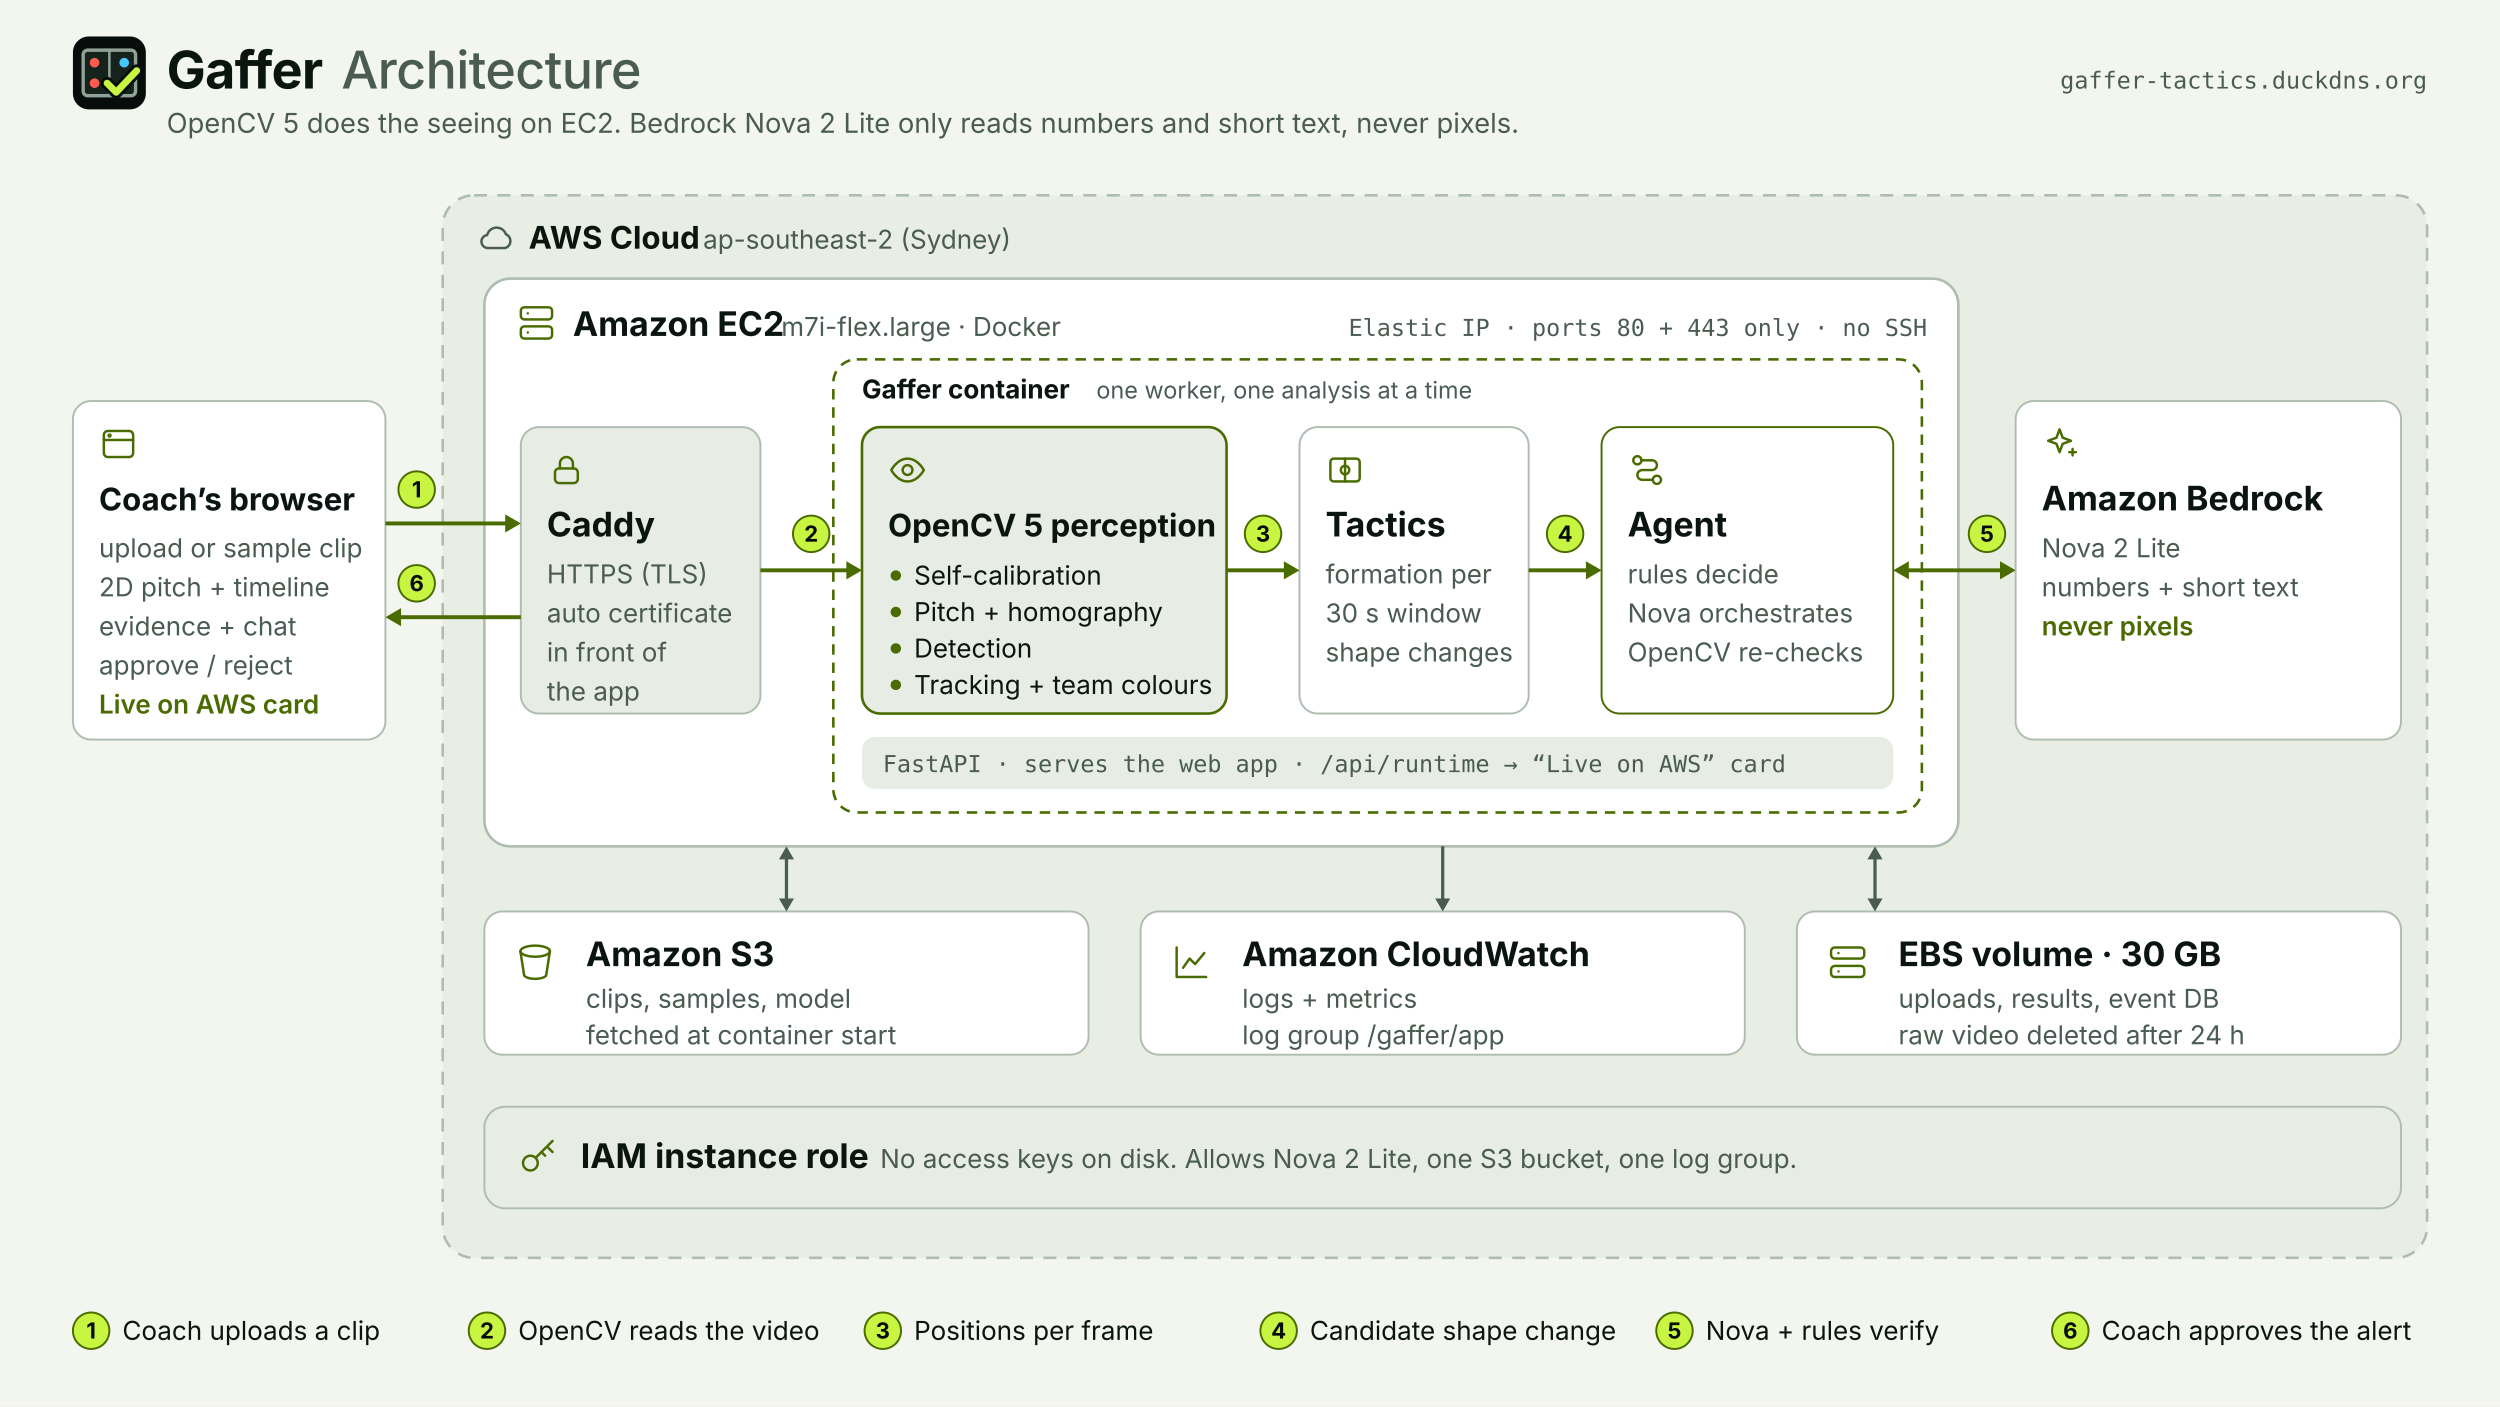
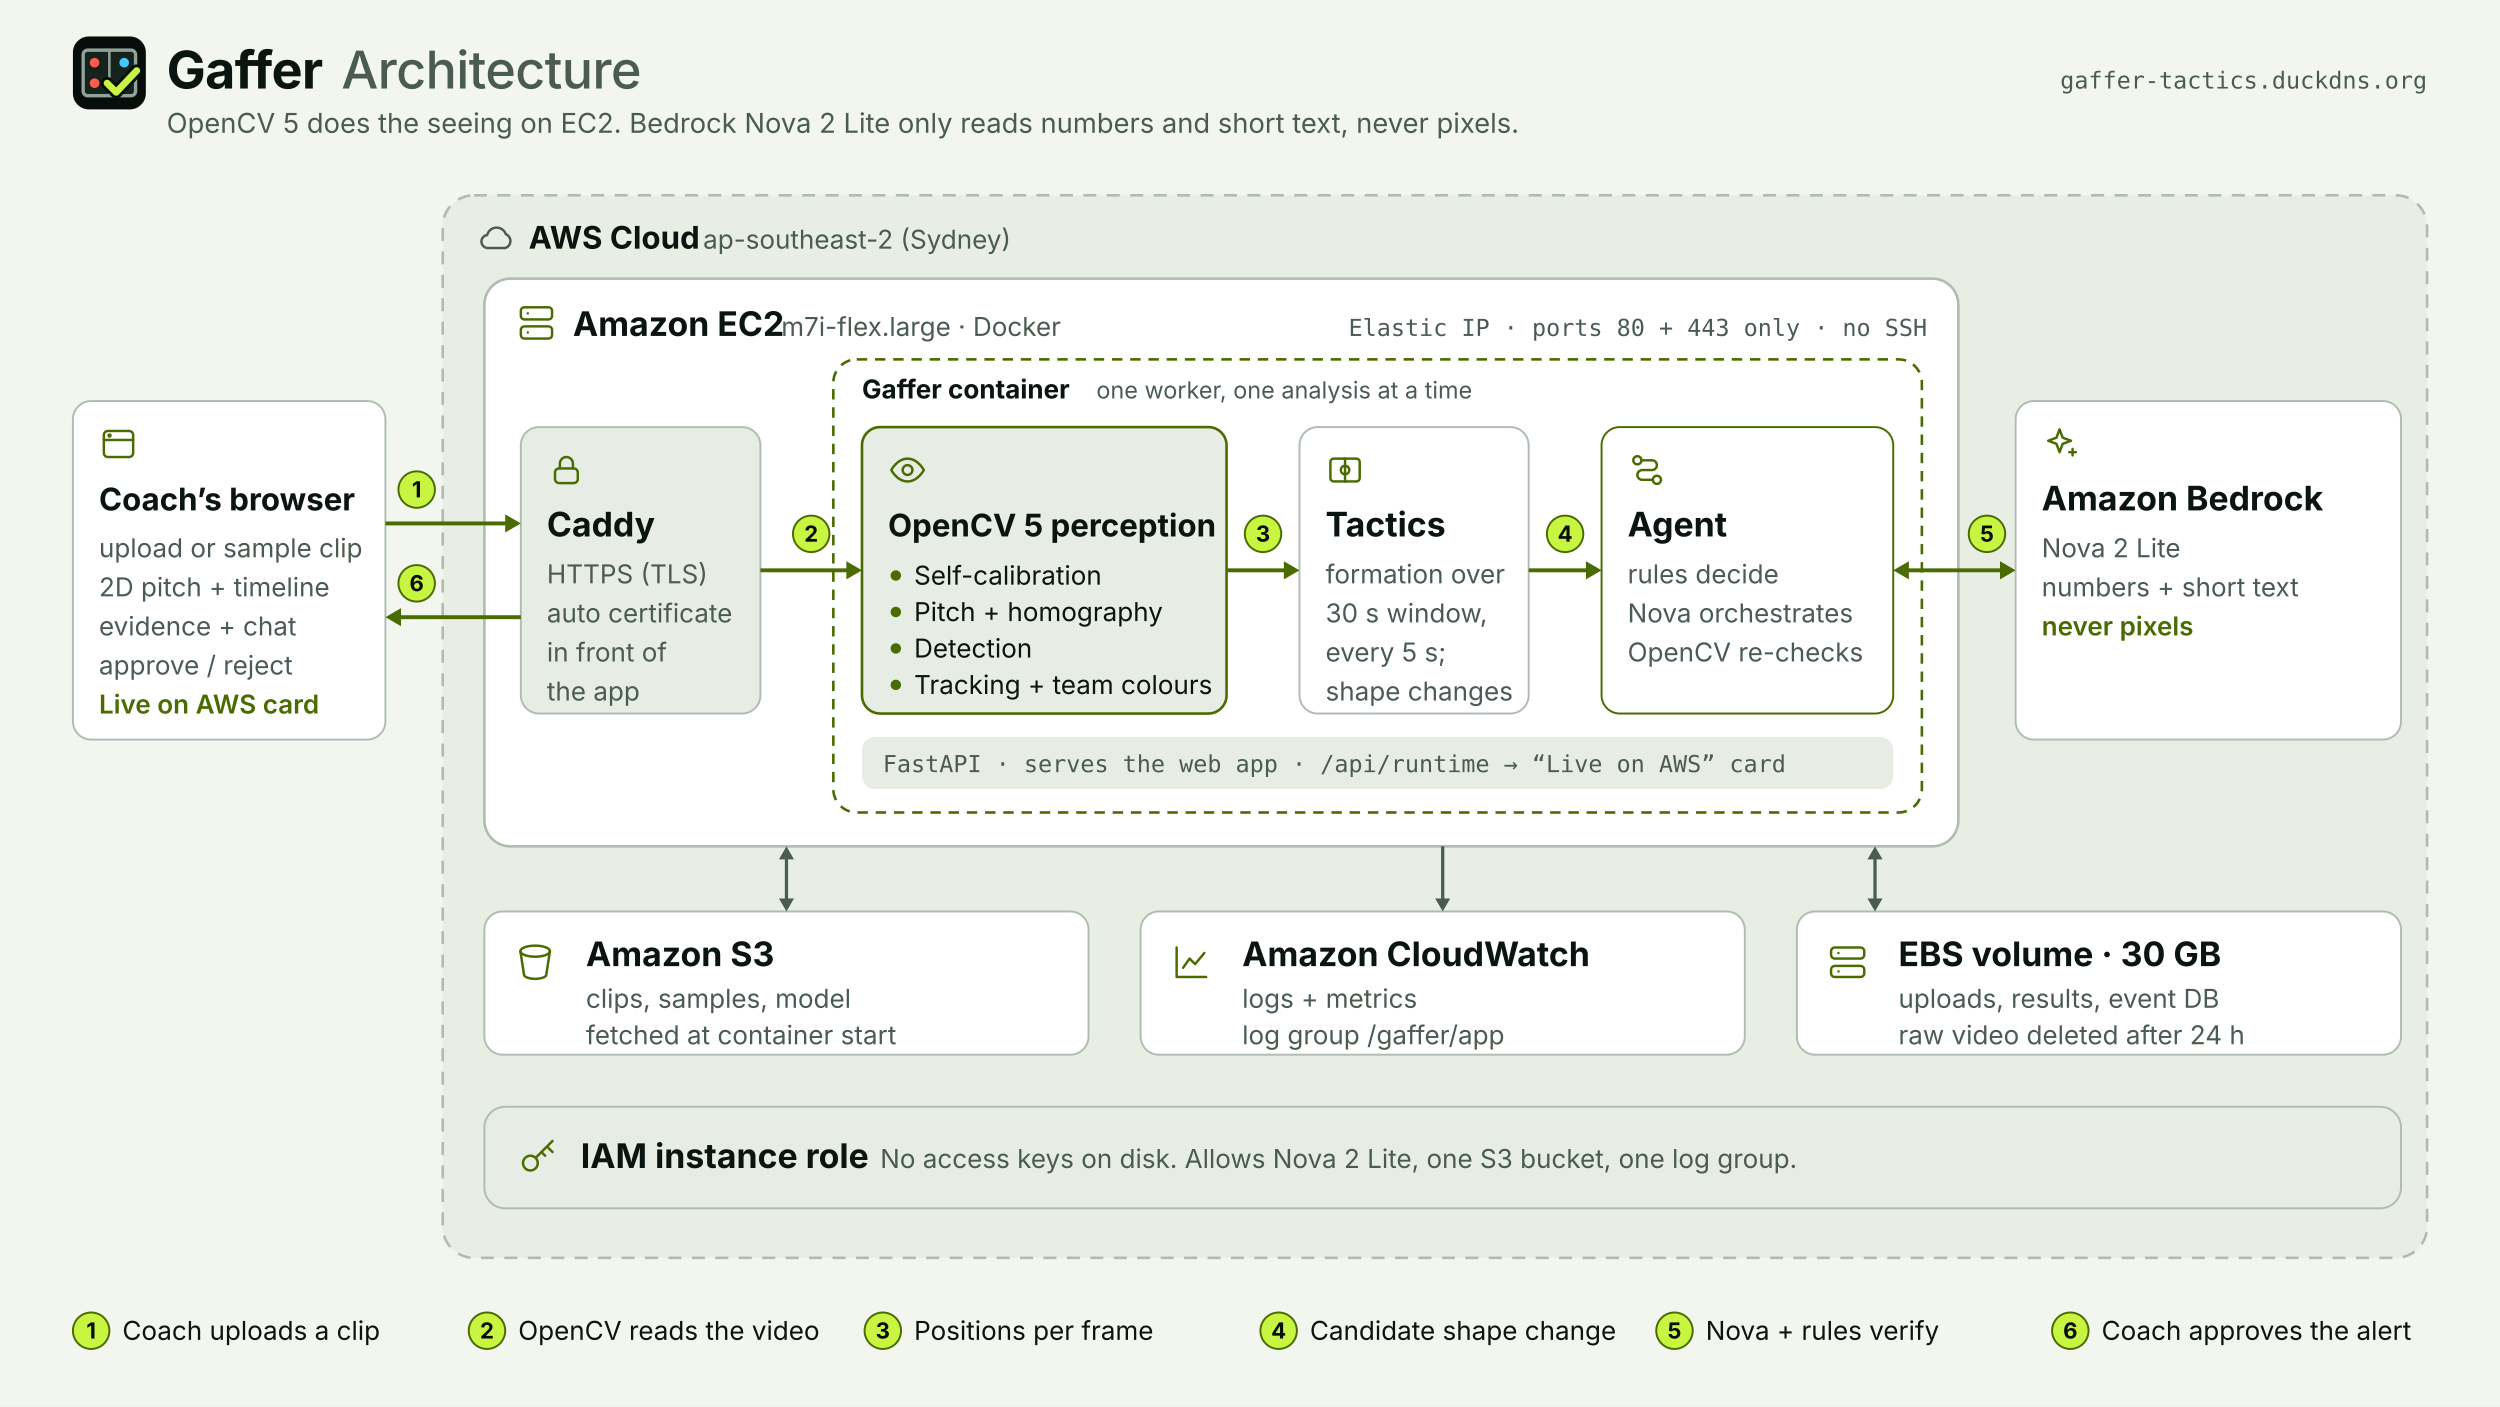
<svg xmlns="http://www.w3.org/2000/svg" width="1920" height="1080" viewBox="0 0 1920 1080" role="img" aria-labelledby="t d">
  <rect id="background" width="1920" height="1080" fill="#F3F5EF" />
  <g id="header">
    <g id="logo" transform="translate(56 28) scale(0.875)">
      <rect width="64" height="64" rx="14" fill="#070D0A" />
      <rect x="9" y="12" width="46" height="40" rx="4" fill="#16231C" stroke="#8FA398" stroke-width="3" />
      <line x1="32" y1="12" x2="32" y2="52" stroke="#8FA398" stroke-width="2.2" />
      <circle cx="19" cy="23" r="4.2" fill="#FF5B4F" />
      <circle cx="19" cy="41" r="4.2" fill="#FF5B4F" />
      <circle cx="45" cy="23" r="4.2" fill="#44C8FF" />
      <path d="M30 41 L38 49 L56 30" fill="none" stroke="#070D0A" stroke-width="11" stroke-linecap="round" stroke-linejoin="round" />
      <path d="M30 41 L38 49 L56 30" fill="none" stroke="#C8F542" stroke-width="6" stroke-linecap="round" stroke-linejoin="round" />
    </g>
    <text x="128" y="68" font-family="Space Grotesk, Inter, sans-serif" font-size="40" font-weight="700" fill="#0B1510" letter-spacing="-0.5">Gaffer<tspan fill="#4A5C52" font-weight="500" dx="14">Architecture</tspan>
    </text>
    <text x="128" y="102" font-family="Inter, sans-serif" font-size="21" font-weight="400" fill="#4A5C52" data-maxw="1320">OpenCV 5 does the seeing on EC2. Bedrock Nova 2 Lite only reads numbers and short text, never pixels.</text>
    <text x="1864" y="68" font-family="JetBrains Mono, monospace" font-size="18" font-weight="400" fill="#4A5C52" text-anchor="end">gaffer-tactics.duckdns.org</text>
  </g>
  <g id="aws-cloud">
    <rect x="340" y="150" width="1524" height="816" rx="24" fill="#E9EEE5" stroke="#AFBDB1" stroke-width="2" stroke-dasharray="10 8" />
    <g transform="translate(366 168) scale(1.25)" fill="none" stroke="#4A5C52" stroke-width="1.52" stroke-linecap="round" stroke-linejoin="round">
      <path d="M7 18a4 4 0 0 1-.5-7.97A6 6 0 0 1 18 9.5 4.5 4.5 0 0 1 17.5 18z" />
    </g>
    <text x="406" y="191" font-family="Space Grotesk, Inter, sans-serif" font-size="24" font-weight="700" fill="#0B1510" data-maxw="200">AWS Cloud</text>
    <text x="540" y="191" font-family="Inter, sans-serif" font-size="20" font-weight="400" fill="#4A5C52" data-maxw="300">ap-southeast-2 (Sydney)</text>
  </g>
  <g id="coach-browser">
    <rect x="56" y="308" width="240" height="260" rx="14" fill="#FFFFFF" stroke="#AFBDB1" stroke-width="1.5" />
    <g transform="translate(76 326) scale(1.25)" fill="none" stroke="#4A6B00" stroke-width="1.52" stroke-linecap="round" stroke-linejoin="round">
      <rect x="3" y="4" width="18" height="16" rx="2.5" />
      <path d="M3 9.5h18" />
      <circle cx="6.5" cy="6.8" r="0.6" />
    </g>
    <text x="76" y="392" font-family="Space Grotesk, Inter, sans-serif" font-size="24" font-weight="700" fill="#0B1510" data-maxw="208">Coach’s browser</text>
    <text x="76" y="428" font-family="Inter, sans-serif" font-size="20" font-weight="400" fill="#4A5C52" data-maxw="208">upload or sample clip</text>
    <text x="76" y="458" font-family="Inter, sans-serif" font-size="20" font-weight="400" fill="#4A5C52" data-maxw="208">2D pitch + timeline</text>
    <text x="76" y="488" font-family="Inter, sans-serif" font-size="20" font-weight="400" fill="#4A5C52" data-maxw="208">evidence + chat</text>
    <text x="76" y="518" font-family="Inter, sans-serif" font-size="20" font-weight="400" fill="#4A5C52" data-maxw="208">approve / reject</text>
    <text x="76" y="548" font-family="Inter, sans-serif" font-size="20" font-weight="600" fill="#4A6B00" data-maxw="208">Live on AWS card</text>
  </g>
  <g id="ec2">
    <rect x="372" y="214" width="1132" height="436" rx="20" fill="#FFFFFF" stroke="#AFBDB1" stroke-width="2" />
    <g transform="translate(396 232) scale(1.333333)" fill="none" stroke="#4A6B00" stroke-width="1.42" stroke-linecap="round" stroke-linejoin="round">
      <rect x="3" y="3" width="18" height="7" rx="2" />
      <rect x="3" y="14" width="18" height="7" rx="2" />
      <path d="M7 6.5h.01M7 17.5h.01" />
    </g>
    <text x="440" y="258" font-family="Space Grotesk, Inter, sans-serif" font-size="26" font-weight="700" fill="#0B1510" data-maxw="200">Amazon EC2</text>
    <text x="600" y="258" font-family="Inter, sans-serif" font-size="20" font-weight="400" fill="#4A5C52" data-maxw="300">m7i-flex.large · Docker</text>
    <text x="1480" y="258" font-family="JetBrains Mono, monospace" font-size="18" font-weight="400" fill="#4A5C52" text-anchor="end" data-maxw="560">Elastic IP · ports 80 + 443 only · no SSH</text>
  </g>
  <g id="caddy">
    <rect x="400" y="328" width="184" height="220" rx="14" fill="#E7ECE4" stroke="#AFBDB1" stroke-width="1.5" />
    <g transform="translate(420 346) scale(1.25)" fill="none" stroke="#4A6B00" stroke-width="1.52" stroke-linecap="round" stroke-linejoin="round">
      <rect x="5" y="11" width="14" height="9" rx="2.5" />
      <path d="M8 11V8a4 4 0 0 1 8 0v3" />
    </g>
    <text x="420" y="412" font-family="Space Grotesk, Inter, sans-serif" font-size="26" font-weight="700" fill="#0B1510" data-maxw="152">Caddy</text>
    <text x="420" y="448" font-family="Inter, sans-serif" font-size="20" font-weight="400" fill="#4A5C52" data-maxw="152">HTTPS (TLS)</text>
    <text x="420" y="478" font-family="Inter, sans-serif" font-size="20" font-weight="400" fill="#4A5C52" data-maxw="152">auto certificate</text>
    <text x="420" y="508" font-family="Inter, sans-serif" font-size="20" font-weight="400" fill="#4A5C52" data-maxw="152">in front of</text>
    <text x="420" y="538" font-family="Inter, sans-serif" font-size="20" font-weight="400" fill="#4A5C52" data-maxw="152">the app</text>
  </g>
  <g id="gaffer-container">
    <rect x="640" y="276" width="836" height="348" rx="18" fill="#FFFFFF" stroke="#4A6B00" stroke-width="2" stroke-dasharray="8 6" />
    <text x="662" y="306" font-family="Space Grotesk, Inter, sans-serif" font-size="20" font-weight="700" fill="#0B1510" data-maxw="220">Gaffer container</text>
    <text x="842" y="306" font-family="Inter, sans-serif" font-size="18" font-weight="400" fill="#4A5C52" data-maxw="420">one worker, one analysis at a time</text>
  </g>
  <g id="perception">
    <rect x="662" y="328" width="280" height="220" rx="14" fill="#E7ECE4" stroke="#4A6B00" stroke-width="2" />
    <g transform="translate(682 346) scale(1.25)" fill="none" stroke="#4A6B00" stroke-width="1.52" stroke-linecap="round" stroke-linejoin="round">
      <path d="M2 12s3.6-7 10-7 10 7 10 7-3.6 7-10 7S2 12 2 12z" />
      <circle cx="12" cy="12" r="3" />
    </g>
    <text x="682" y="412" font-family="Space Grotesk, Inter, sans-serif" font-size="24" font-weight="700" fill="#0B1510" data-maxw="246">OpenCV 5 perception</text>
    <circle cx="688" cy="442" r="4" fill="#4A6B00" />
    <text x="702" y="449" font-family="Inter, sans-serif" font-size="20" font-weight="400" fill="#0B1510" data-maxw="234">Self-calibration</text>
    <circle cx="688" cy="470" r="4" fill="#4A6B00" />
    <text x="702" y="477" font-family="Inter, sans-serif" font-size="20" font-weight="400" fill="#0B1510" data-maxw="234">Pitch + homography</text>
    <circle cx="688" cy="498" r="4" fill="#4A6B00" />
    <text x="702" y="505" font-family="Inter, sans-serif" font-size="20" font-weight="400" fill="#0B1510" data-maxw="234">Detection</text>
    <circle cx="688" cy="526" r="4" fill="#4A6B00" />
    <text x="702" y="533" font-family="Inter, sans-serif" font-size="20" font-weight="400" fill="#0B1510" data-maxw="234">Tracking + team colours</text>
  </g>
  <g id="tactics">
    <rect x="998" y="328" width="176" height="220" rx="14" fill="#FFFFFF" stroke="#AFBDB1" stroke-width="1.5" />
    <g transform="translate(1018 346) scale(1.25)" fill="none" stroke="#4A6B00" stroke-width="1.52" stroke-linecap="round" stroke-linejoin="round">
      <rect x="3" y="5" width="18" height="14" rx="2" />
      <path d="M12 5v14" />
      <circle cx="12" cy="12" r="2.6" />
    </g>
    <text x="1018" y="412" font-family="Space Grotesk, Inter, sans-serif" font-size="26" font-weight="700" fill="#0B1510" data-maxw="144">Tactics</text>
-     <text x="1018" y="448" font-family="Inter, sans-serif" font-size="20" font-weight="400" fill="#4A5C52" data-maxw="144">formation per</text>
-     <text x="1018" y="478" font-family="Inter, sans-serif" font-size="20" font-weight="400" fill="#4A5C52" data-maxw="144">30 s window</text>
-     <text x="1018" y="508" font-family="Inter, sans-serif" font-size="20" font-weight="400" fill="#4A5C52" data-maxw="144">shape changes</text>
+     <text x="1018" y="448" font-family="Inter, sans-serif" font-size="20" font-weight="400" fill="#4A5C52" data-maxw="144">formation over</text>
+     <text x="1018" y="478" font-family="Inter, sans-serif" font-size="20" font-weight="400" fill="#4A5C52" data-maxw="144">30 s window,</text>
+     <text x="1018" y="508" font-family="Inter, sans-serif" font-size="20" font-weight="400" fill="#4A5C52" data-maxw="144">every 5 s;</text>
+     <text x="1018" y="538" font-family="Inter, sans-serif" font-size="20" font-weight="400" fill="#4A5C52" data-maxw="144">shape changes</text>
  </g>
  <g id="agent">
    <rect x="1230" y="328" width="224" height="220" rx="14" fill="#FFFFFF" stroke="#4A6B00" stroke-width="1.5" />
    <g transform="translate(1250 346) scale(1.25)" fill="none" stroke="#4A6B00" stroke-width="1.52" stroke-linecap="round" stroke-linejoin="round">
      <circle cx="6" cy="6" r="2.5" />
      <circle cx="18" cy="18" r="2.5" />
      <path d="M8.5 6H15a3 3 0 0 1 0 6H9a3 3 0 0 0 0 6h6.5" />
    </g>
    <text x="1250" y="412" font-family="Space Grotesk, Inter, sans-serif" font-size="26" font-weight="700" fill="#0B1510" data-maxw="192">Agent</text>
    <text x="1250" y="448" font-family="Inter, sans-serif" font-size="20" font-weight="400" fill="#4A5C52" data-maxw="192">rules decide</text>
    <text x="1250" y="478" font-family="Inter, sans-serif" font-size="20" font-weight="400" fill="#4A5C52" data-maxw="192">Nova orchestrates</text>
    <text x="1250" y="508" font-family="Inter, sans-serif" font-size="20" font-weight="400" fill="#4A5C52" data-maxw="192">OpenCV re-checks</text>
  </g>
  <g id="api-strip">
    <rect x="662" y="566" width="792" height="40" rx="10" fill="#E7ECE4" />
    <text x="678" y="593" font-family="JetBrains Mono, monospace" font-size="18" font-weight="400" fill="#4A5C52" data-maxw="760">FastAPI · serves the web app · /api/runtime → “Live on AWS” card</text>
  </g>
  <g id="bedrock">
    <rect x="1548" y="308" width="296" height="260" rx="14" fill="#FFFFFF" stroke="#AFBDB1" stroke-width="1.5" />
    <g transform="translate(1568 326) scale(1.25)" fill="none" stroke="#4A6B00" stroke-width="1.52" stroke-linecap="round" stroke-linejoin="round">
      <path d="M11 3l1.9 5.1L18 10l-5.1 1.9L11 17l-1.9-5.1L4 10l5.1-1.9z" />
      <path d="M19 15v4M17 17h4" />
    </g>
    <text x="1568" y="392" font-family="Space Grotesk, Inter, sans-serif" font-size="26" font-weight="700" fill="#0B1510" data-maxw="264">Amazon Bedrock</text>
    <text x="1568" y="428" font-family="Inter, sans-serif" font-size="20" font-weight="400" fill="#4A5C52" data-maxw="264">Nova 2 Lite</text>
    <text x="1568" y="458" font-family="Inter, sans-serif" font-size="20" font-weight="400" fill="#4A5C52" data-maxw="264">numbers + short text</text>
    <text x="1568" y="488" font-family="Inter, sans-serif" font-size="20" font-weight="600" fill="#4A6B00" data-maxw="264">never pixels</text>
  </g>
  <g id="s3">
    <rect x="372" y="700" width="464" height="110" rx="14" fill="#FFFFFF" stroke="#AFBDB1" stroke-width="1.5" />
    <g transform="translate(394 722) scale(1.416667)" fill="none" stroke="#4A6B00" stroke-width="1.34" stroke-linecap="round" stroke-linejoin="round">
      <ellipse cx="12" cy="6" rx="8" ry="3" />
      <path d="M4 6l2 13c.2 1 2.8 2 6 2s5.8-1 6-2l2-13" />
    </g>
    <text x="450" y="742" font-family="Space Grotesk, Inter, sans-serif" font-size="26" font-weight="700" fill="#0B1510" data-maxw="366">Amazon S3</text>
    <text x="450" y="774" font-family="Inter, sans-serif" font-size="20" font-weight="400" fill="#4A5C52" data-maxw="366">clips, samples, model</text>
    <text x="450" y="802" font-family="Inter, sans-serif" font-size="20" font-weight="400" fill="#4A5C52" data-maxw="366">fetched at container start</text>
  </g>
  <g id="cloudwatch">
    <rect x="876" y="700" width="464" height="110" rx="14" fill="#FFFFFF" stroke="#AFBDB1" stroke-width="1.5" />
    <g transform="translate(898 722) scale(1.416667)" fill="none" stroke="#4A6B00" stroke-width="1.34" stroke-linecap="round" stroke-linejoin="round">
      <path d="M4 4v16h16" />
      <path d="M7.5 15l3.5-5 3 3 5-6" />
    </g>
    <text x="954" y="742" font-family="Space Grotesk, Inter, sans-serif" font-size="26" font-weight="700" fill="#0B1510" data-maxw="366">Amazon CloudWatch</text>
    <text x="954" y="774" font-family="Inter, sans-serif" font-size="20" font-weight="400" fill="#4A5C52" data-maxw="366">logs + metrics</text>
    <text x="954" y="802" font-family="Inter, sans-serif" font-size="20" font-weight="400" fill="#4A5C52" data-maxw="366">log group /gaffer/app</text>
  </g>
  <g id="ebs">
    <rect x="1380" y="700" width="464" height="110" rx="14" fill="#FFFFFF" stroke="#AFBDB1" stroke-width="1.5" />
    <g transform="translate(1402 722) scale(1.416667)" fill="none" stroke="#4A6B00" stroke-width="1.34" stroke-linecap="round" stroke-linejoin="round">
      <rect x="3" y="4" width="18" height="6" rx="2" />
      <rect x="3" y="14" width="18" height="6" rx="2" />
      <path d="M7 7h.01M7 17h.01" />
    </g>
    <text x="1458" y="742" font-family="Space Grotesk, Inter, sans-serif" font-size="26" font-weight="700" fill="#0B1510" data-maxw="366">EBS volume · 30 GB</text>
    <text x="1458" y="774" font-family="Inter, sans-serif" font-size="20" font-weight="400" fill="#4A5C52" data-maxw="366">uploads, results, event DB</text>
    <text x="1458" y="802" font-family="Inter, sans-serif" font-size="20" font-weight="400" fill="#4A5C52" data-maxw="366">raw video deleted after 24 h</text>
  </g>
  <g id="iam">
    <rect x="372" y="850" width="1472" height="78" rx="16" fill="#E7ECE4" stroke="#AFBDB1" stroke-width="1.5" />
    <g transform="translate(396 872) scale(1.416667)" fill="none" stroke="#4A6B00" stroke-width="1.34" stroke-linecap="round" stroke-linejoin="round">
      <circle cx="8" cy="15" r="4" />
      <path d="M11 12l9-9M17 6l3 3M14 9l2 2" />
    </g>
    <text x="446" y="897" font-family="Space Grotesk, Inter, sans-serif" font-size="26" font-weight="700" fill="#0B1510" data-maxw="260">IAM instance role</text>
    <text x="676" y="897" font-family="Inter, sans-serif" font-size="20" font-weight="400" fill="#4A5C52" data-maxw="1140">No access keys on disk. Allows Nova 2 Lite, one S3 bucket, one log group.</text>
  </g>
  <g id="arrows">
    <g>
      <line x1="296" y1="402" x2="389" y2="402" stroke="#4A6B00" stroke-width="3" />
      <polygon points="400,402 388,408.96 388,395.04" fill="#4A6B00" />
    </g>
    <g>
      <line x1="400" y1="474" x2="307" y2="474" stroke="#4A6B00" stroke-width="3" />
      <polygon points="296,474 308,467.04 308,480.96" fill="#4A6B00" />
    </g>
    <g>
      <line x1="584" y1="438" x2="651" y2="438" stroke="#4A6B00" stroke-width="3" />
      <polygon points="662,438 650,444.96 650,431.04" fill="#4A6B00" />
    </g>
    <g>
      <line x1="942" y1="438" x2="987" y2="438" stroke="#4A6B00" stroke-width="3" />
      <polygon points="998,438 986,444.96 986,431.04" fill="#4A6B00" />
    </g>
    <g>
      <line x1="1174" y1="438" x2="1219" y2="438" stroke="#4A6B00" stroke-width="3" />
      <polygon points="1230,438 1218,444.96 1218,431.04" fill="#4A6B00" />
    </g>
    <g>
      <line x1="1465" y1="438" x2="1537" y2="438" stroke="#4A6B00" stroke-width="3" />
      <polygon points="1548,438 1536,444.96 1536,431.04" fill="#4A6B00" />
      <polygon points="1454,438 1466,431.04 1466,444.96" fill="#4A6B00" />
    </g>
    <g>
      <line x1="604" y1="659" x2="604" y2="691" stroke="#4A5C52" stroke-width="2.5" />
      <polygon points="604,700 598.2,690 609.8,690" fill="#4A5C52" />
      <polygon points="604,650 609.8,660 598.2,660" fill="#4A5C52" />
    </g>
    <g>
      <line x1="1108" y1="650" x2="1108" y2="691" stroke="#4A5C52" stroke-width="2.5" />
      <polygon points="1108,700 1102.2,690 1113.8,690" fill="#4A5C52" />
    </g>
    <g>
      <line x1="1440" y1="659" x2="1440" y2="691" stroke="#4A5C52" stroke-width="2.5" />
      <polygon points="1440,700 1434.2,690 1445.8,690" fill="#4A5C52" />
      <polygon points="1440,650 1445.8,660 1434.2,660" fill="#4A5C52" />
    </g>
  </g>
  <g id="step-badges">
    <g id="step-1">
      <circle cx="320" cy="376" r="14" fill="#C8F542" stroke="#4A6B00" stroke-width="1.5" />
      <text x="320" y="382" font-family="Space Grotesk, Inter, sans-serif" font-size="17" font-weight="700" fill="#070D0A" text-anchor="middle">1</text>
    </g>
    <g id="step-6">
      <circle cx="320" cy="448" r="14" fill="#C8F542" stroke="#4A6B00" stroke-width="1.5" />
      <text x="320" y="454" font-family="Space Grotesk, Inter, sans-serif" font-size="17" font-weight="700" fill="#070D0A" text-anchor="middle">6</text>
    </g>
    <g id="step-2">
      <circle cx="623" cy="410" r="14" fill="#C8F542" stroke="#4A6B00" stroke-width="1.5" />
      <text x="623" y="416" font-family="Space Grotesk, Inter, sans-serif" font-size="17" font-weight="700" fill="#070D0A" text-anchor="middle">2</text>
    </g>
    <g id="step-3">
      <circle cx="970" cy="410" r="14" fill="#C8F542" stroke="#4A6B00" stroke-width="1.5" />
      <text x="970" y="416" font-family="Space Grotesk, Inter, sans-serif" font-size="17" font-weight="700" fill="#070D0A" text-anchor="middle">3</text>
    </g>
    <g id="step-4">
      <circle cx="1202" cy="410" r="14" fill="#C8F542" stroke="#4A6B00" stroke-width="1.5" />
      <text x="1202" y="416" font-family="Space Grotesk, Inter, sans-serif" font-size="17" font-weight="700" fill="#070D0A" text-anchor="middle">4</text>
    </g>
    <g id="step-5">
      <circle cx="1526" cy="410" r="14" fill="#C8F542" stroke="#4A6B00" stroke-width="1.5" />
      <text x="1526" y="416" font-family="Space Grotesk, Inter, sans-serif" font-size="17" font-weight="700" fill="#070D0A" text-anchor="middle">5</text>
    </g>
  </g>
  <g id="legend">
    <g id="legend-1">
      <circle cx="70" cy="1022" r="14" fill="#C8F542" stroke="#4A6B00" stroke-width="1.5" />
      <text x="70" y="1028" font-family="Space Grotesk, Inter, sans-serif" font-size="17" font-weight="700" fill="#070D0A" text-anchor="middle">1</text>
    </g>
    <text x="94" y="1029" font-family="Inter, sans-serif" font-size="20" font-weight="400" fill="#0B1510" data-maxw="258">Coach uploads a clip</text>
    <g id="legend-2">
      <circle cx="374" cy="1022" r="14" fill="#C8F542" stroke="#4A6B00" stroke-width="1.5" />
      <text x="374" y="1028" font-family="Space Grotesk, Inter, sans-serif" font-size="17" font-weight="700" fill="#070D0A" text-anchor="middle">2</text>
    </g>
    <text x="398" y="1029" font-family="Inter, sans-serif" font-size="20" font-weight="400" fill="#0B1510" data-maxw="258">OpenCV reads the video</text>
    <g id="legend-3">
      <circle cx="678" cy="1022" r="14" fill="#C8F542" stroke="#4A6B00" stroke-width="1.5" />
      <text x="678" y="1028" font-family="Space Grotesk, Inter, sans-serif" font-size="17" font-weight="700" fill="#070D0A" text-anchor="middle">3</text>
    </g>
    <text x="702" y="1029" font-family="Inter, sans-serif" font-size="20" font-weight="400" fill="#0B1510" data-maxw="258">Positions per frame</text>
    <g id="legend-4">
      <circle cx="982" cy="1022" r="14" fill="#C8F542" stroke="#4A6B00" stroke-width="1.5" />
      <text x="982" y="1028" font-family="Space Grotesk, Inter, sans-serif" font-size="17" font-weight="700" fill="#070D0A" text-anchor="middle">4</text>
    </g>
    <text x="1006" y="1029" font-family="Inter, sans-serif" font-size="20" font-weight="400" fill="#0B1510" data-maxw="258">Candidate shape change</text>
    <g id="legend-5">
      <circle cx="1286" cy="1022" r="14" fill="#C8F542" stroke="#4A6B00" stroke-width="1.5" />
      <text x="1286" y="1028" font-family="Space Grotesk, Inter, sans-serif" font-size="17" font-weight="700" fill="#070D0A" text-anchor="middle">5</text>
    </g>
    <text x="1310" y="1029" font-family="Inter, sans-serif" font-size="20" font-weight="400" fill="#0B1510" data-maxw="258">Nova + rules verify</text>
    <g id="legend-6">
      <circle cx="1590" cy="1022" r="14" fill="#C8F542" stroke="#4A6B00" stroke-width="1.5" />
      <text x="1590" y="1028" font-family="Space Grotesk, Inter, sans-serif" font-size="17" font-weight="700" fill="#070D0A" text-anchor="middle">6</text>
    </g>
    <text x="1614" y="1029" font-family="Inter, sans-serif" font-size="20" font-weight="400" fill="#0B1510" data-maxw="258">Coach approves the alert</text>
  </g>
</svg>
